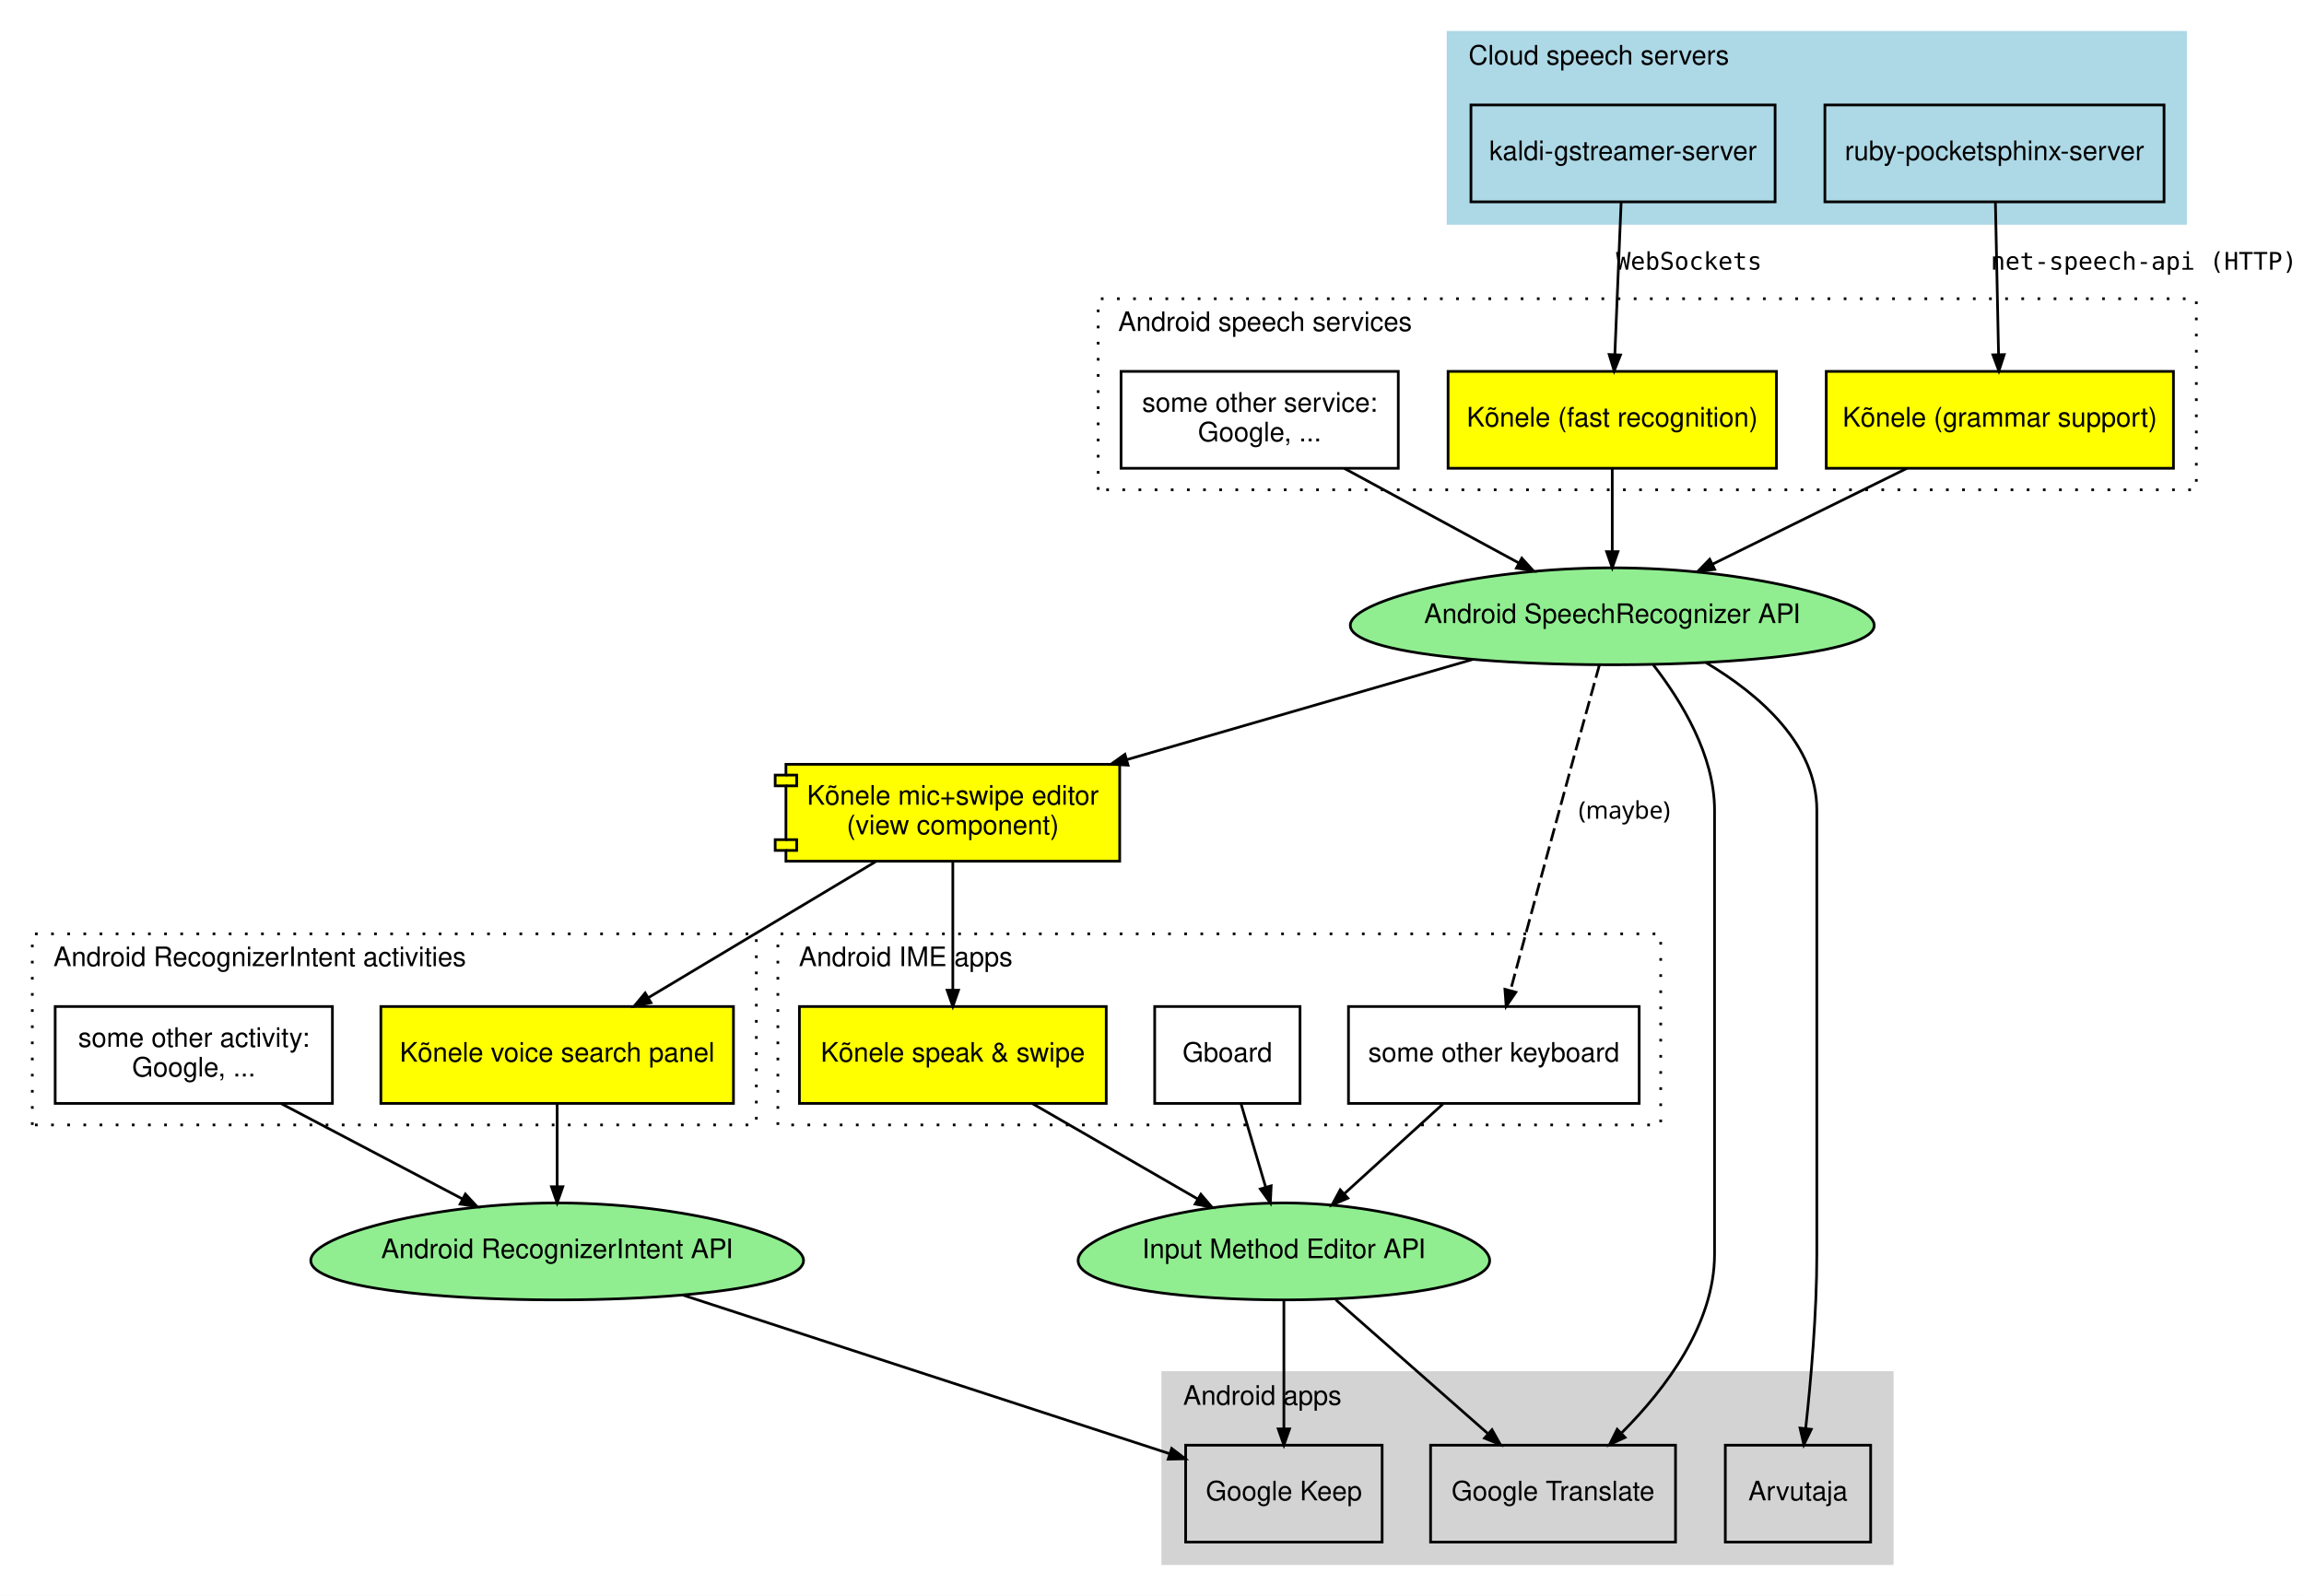
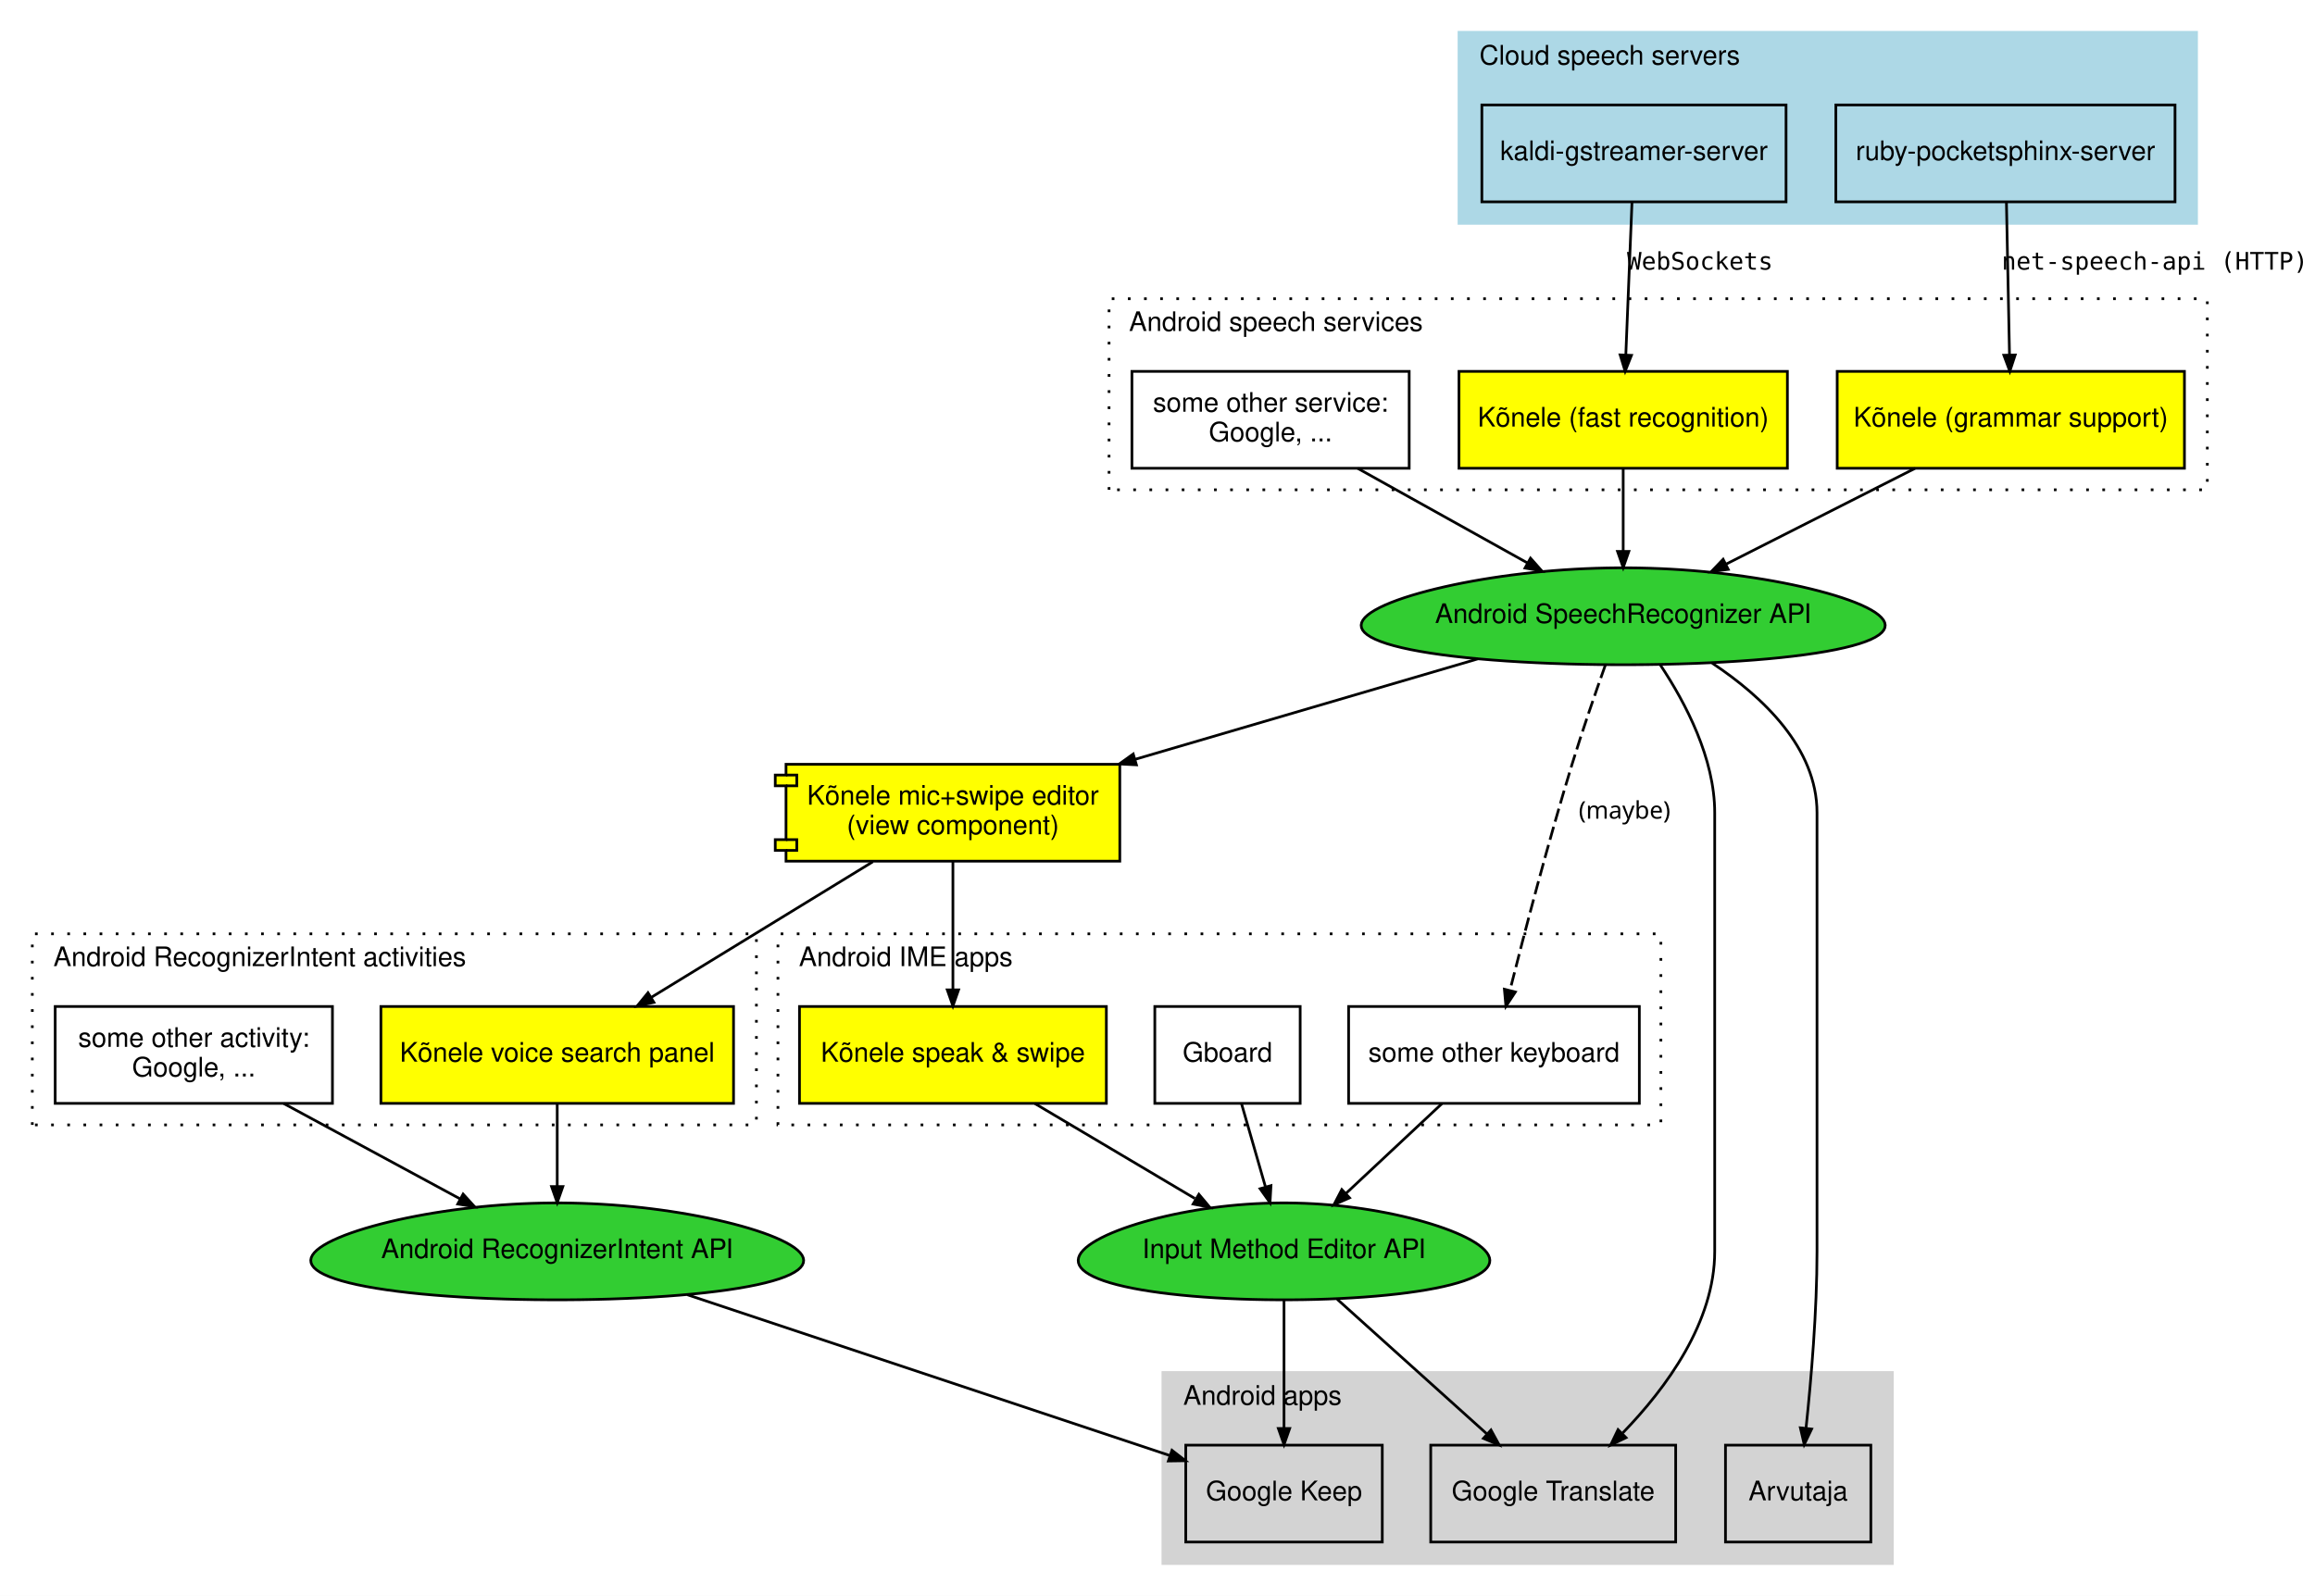
- <svg xmlns="http://www.w3.org/2000/svg" width="856pt" height="593pt" viewBox="0.00 0.00 856.00 593.00">
+ <svg xmlns="http://www.w3.org/2000/svg" width="860pt" height="593pt" viewBox="0.00 0.00 860.00 593.00">
  <g id="graph0" class="graph" transform="scale(1 1) rotate(0) translate(4 589)">
-     <polygon fill="white" stroke="none" points="-4,4 -4,-589 852,-589 852,4 -4,4" />
+     <polygon fill="#ffffff" stroke="transparent" points="-4,4 -4,-589 856,-589 856,4 -4,4" />
    <g id="clust1" class="cluster">
-       <polygon fill="lightblue" stroke="lightblue" points="534,-506 534,-577 808,-577 808,-506 534,-506" />
-       <text text-anchor="middle" x="590" y="-565" font-family="Helvetica,sans-Serif" font-size="10.00">Cloud speech servers</text>
+       <polygon fill="#add8e6" stroke="#add8e6" points="538,-506 538,-577 812,-577 812,-506 538,-506" />
+       <text text-anchor="middle" x="594" y="-565" font-family="Helvetica,sans-Serif" font-size="10.00" fill="#000000">Cloud speech servers</text>
    </g>
    <g id="clust2" class="cluster">
-       <polygon fill="none" stroke="black" stroke-dasharray="1,5" points="404,-407 404,-478 812,-478 812,-407 404,-407" />
-       <text text-anchor="middle" x="466" y="-466" font-family="Helvetica,sans-Serif" font-size="10.00">Android speech services</text>
+       <polygon fill="none" stroke="#000000" stroke-dasharray="1,5" points="408,-407 408,-478 816,-478 816,-407 408,-407" />
+       <text text-anchor="middle" x="470" y="-466" font-family="Helvetica,sans-Serif" font-size="10.00" fill="#000000">Android speech services</text>
    </g>
    <g id="clust3" class="cluster">
-       <polygon fill="none" stroke="black" stroke-dasharray="1,5" points="8,-171 8,-242 277,-242 277,-171 8,-171" />
-       <text text-anchor="middle" x="92.5" y="-230" font-family="Helvetica,sans-Serif" font-size="10.00">Android RecognizerIntent activities</text>
+       <polygon fill="none" stroke="#000000" stroke-dasharray="1,5" points="8,-171 8,-242 277,-242 277,-171 8,-171" />
+       <text text-anchor="middle" x="92.5" y="-230" font-family="Helvetica,sans-Serif" font-size="10.00" fill="#000000">Android RecognizerIntent activities</text>
    </g>
    <g id="clust4" class="cluster">
-       <polygon fill="none" stroke="black" stroke-dasharray="1,5" points="285,-171 285,-242 613,-242 613,-171 285,-171" />
-       <text text-anchor="middle" x="332.5" y="-230" font-family="Helvetica,sans-Serif" font-size="10.00">Android IME apps</text>
+       <polygon fill="none" stroke="#000000" stroke-dasharray="1,5" points="285,-171 285,-242 613,-242 613,-171 285,-171" />
+       <text text-anchor="middle" x="332.5" y="-230" font-family="Helvetica,sans-Serif" font-size="10.00" fill="#000000">Android IME apps</text>
    </g>
    <g id="clust5" class="cluster">
-       <polygon fill="lightgrey" stroke="lightgrey" points="428,-8 428,-79 699,-79 699,-8 428,-8" />
-       <text text-anchor="middle" x="465" y="-67" font-family="Helvetica,sans-Serif" font-size="10.00">Android apps</text>
+       <polygon fill="#d3d3d3" stroke="#d3d3d3" points="428,-8 428,-79 699,-79 699,-8 428,-8" />
+       <text text-anchor="middle" x="465" y="-67" font-family="Helvetica,sans-Serif" font-size="10.00" fill="#000000">Android apps</text>
    </g>
    <g id="node1" class="node">
-       <polygon fill="yellow" stroke="black" points="412,-305 288,-305 288,-301 284,-301 284,-297 288,-297 288,-277 284,-277 284,-273 288,-273 288,-269 412,-269 412,-305" />
-       <polyline fill="none" stroke="black" points="288,-301 292,-301 292,-297 288,-297 " />
-       <polyline fill="none" stroke="black" points="288,-277 292,-277 292,-273 288,-273 " />
-       <text text-anchor="middle" x="350" y="-290" font-family="Helvetica,sans-Serif" font-size="10.00">Kõnele mic+swipe editor</text>
-       <text text-anchor="middle" x="350" y="-279" font-family="Helvetica,sans-Serif" font-size="10.00">(view component)</text>
+       <polygon fill="#ffff00" stroke="#000000" points="412,-305 288,-305 288,-301 284,-301 284,-297 288,-297 288,-277 284,-277 284,-273 288,-273 288,-269 412,-269 412,-305" />
+       <polyline fill="none" stroke="#000000" points="288,-301 292,-301 292,-297 288,-297 " />
+       <polyline fill="none" stroke="#000000" points="288,-277 292,-277 292,-273 288,-273 " />
+       <text text-anchor="middle" x="350" y="-290" font-family="Helvetica,sans-Serif" font-size="10.00" fill="#000000">Kõnele mic+swipe editor</text>
+       <text text-anchor="middle" x="350" y="-279" font-family="Helvetica,sans-Serif" font-size="10.00" fill="#000000">(view component)</text>
    </g>
    <g id="node11" class="node">
-       <polygon fill="yellow" stroke="black" points="268.5,-215 137.5,-215 137.5,-179 268.5,-179 268.5,-215" />
-       <text text-anchor="middle" x="203" y="-194.5" font-family="Helvetica,sans-Serif" font-size="10.00">Kõnele voice search panel</text>
+       <polygon fill="#ffff00" stroke="#000000" points="268.5,-215 137.5,-215 137.5,-179 268.5,-179 268.5,-215" />
+       <text text-anchor="middle" x="203" y="-194.5" font-family="Helvetica,sans-Serif" font-size="10.00" fill="#000000">Kõnele voice search panel</text>
    </g>
    <g id="edge10" class="edge">
-       <path fill="none" stroke="black" d="M321.308,-268.824C297.126,-254.348 262.481,-233.607 236.927,-218.31" />
-       <polygon fill="black" stroke="black" points="237.846,-216.413 231.62,-215.133 235.689,-220.017 237.846,-216.413" />
+       <path fill="none" stroke="#000000" d="M320.252,-268.787C296.442,-254.209 263.001,-233.735 237.922,-218.381" />
+       <polygon fill="#000000" stroke="#000000" points="238.917,-216.528 232.703,-215.186 236.724,-220.11 238.917,-216.528" />
    </g>
    <g id="node12" class="node">
-       <polygon fill="yellow" stroke="black" points="407,-215 293,-215 293,-179 407,-179 407,-215" />
-       <text text-anchor="middle" x="350" y="-194.5" font-family="Helvetica,sans-Serif" font-size="10.00">Kõnele speak &amp; swipe</text>
+       <polygon fill="#ffff00" stroke="#000000" points="407,-215 293,-215 293,-179 407,-179 407,-215" />
+       <text text-anchor="middle" x="350" y="-194.5" font-family="Helvetica,sans-Serif" font-size="10.00" fill="#000000">Kõnele speak &amp; swipe</text>
    </g>
    <g id="edge9" class="edge">
-       <path fill="none" stroke="black" d="M350,-268.614C350,-255.027 350,-236.017 350,-221.144" />
-       <polygon fill="black" stroke="black" points="352.1,-221.05 350,-215.05 347.9,-221.05 352.1,-221.05" />
+       <path fill="none" stroke="#000000" d="M350,-268.787C350,-255.124 350,-236.282 350,-221.329" />
+       <polygon fill="#000000" stroke="#000000" points="352.1,-221.186 350,-215.186 347.9,-221.186 352.1,-221.186" />
    </g>
    <g id="node2" class="node">
-       <polygon fill="none" stroke="black" points="655.5,-550 542.5,-550 542.5,-514 655.5,-514 655.5,-550" />
-       <text text-anchor="middle" x="599" y="-529.5" font-family="Helvetica,sans-Serif" font-size="10.00">kaldi-gstreamer-server</text>
+       <polygon fill="none" stroke="#000000" points="659.5,-550 546.5,-550 546.5,-514 659.5,-514 659.5,-550" />
+       <text text-anchor="middle" x="603" y="-529.5" font-family="Helvetica,sans-Serif" font-size="10.00" fill="#000000">kaldi-gstreamer-server</text>
    </g>
    <g id="node5" class="node">
-       <polygon fill="yellow" stroke="black" points="656,-451 534,-451 534,-415 656,-415 656,-451" />
-       <text text-anchor="middle" x="595" y="-430.5" font-family="Helvetica,sans-Serif" font-size="10.00">Kõnele (fast recognition)</text>
+       <polygon fill="#ffff00" stroke="#000000" points="660,-451 538,-451 538,-415 660,-415 660,-451" />
+       <text text-anchor="middle" x="599" y="-430.5" font-family="Helvetica,sans-Serif" font-size="10.00" fill="#000000">Kõnele (fast recognition)</text>
    </g>
    <g id="edge1" class="edge">
-       <path fill="none" stroke="black" d="M598.285,-513.658C597.636,-497.934 596.675,-474.631 595.96,-457.287" />
-       <polygon fill="black" stroke="black" points="598.054,-457.1 595.709,-451.192 593.858,-457.273 598.054,-457.1" />
-       <text text-anchor="middle" x="623.5" y="-488.8" font-family="monospace" font-size="9.00">WebSockets</text>
+       <path fill="none" stroke="#000000" d="M602.266,-513.842C601.624,-497.933 600.684,-474.686 599.978,-457.2" />
+       <polygon fill="#000000" stroke="#000000" points="602.07,-456.953 599.729,-451.043 597.873,-457.123 602.07,-456.953" />
+       <text text-anchor="middle" x="627.5" y="-488.8" font-family="monospace" font-size="9.00" fill="#000000">WebSockets</text>
    </g>
    <g id="node3" class="node">
-       <polygon fill="none" stroke="black" points="800,-550 674,-550 674,-514 800,-514 800,-550" />
-       <text text-anchor="middle" x="737" y="-529.5" font-family="Helvetica,sans-Serif" font-size="10.00">ruby-pocketsphinx-server</text>
+       <polygon fill="none" stroke="#000000" points="804,-550 678,-550 678,-514 804,-514 804,-550" />
+       <text text-anchor="middle" x="741" y="-529.5" font-family="Helvetica,sans-Serif" font-size="10.00" fill="#000000">ruby-pocketsphinx-server</text>
    </g>
    <g id="node6" class="node">
-       <polygon fill="yellow" stroke="black" points="803.5,-451 674.5,-451 674.5,-415 803.5,-415 803.5,-451" />
-       <text text-anchor="middle" x="739" y="-430.5" font-family="Helvetica,sans-Serif" font-size="10.00">Kõnele (grammar support)</text>
+       <polygon fill="#ffff00" stroke="#000000" points="807.5,-451 678.5,-451 678.5,-415 807.5,-415 807.5,-451" />
+       <text text-anchor="middle" x="743" y="-430.5" font-family="Helvetica,sans-Serif" font-size="10.00" fill="#000000">Kõnele (grammar support)</text>
    </g>
    <g id="edge2" class="edge">
-       <path fill="none" stroke="black" d="M737.358,-513.658C737.682,-497.934 738.162,-474.631 738.52,-457.287" />
-       <polygon fill="black" stroke="black" points="740.621,-457.234 738.646,-451.192 736.422,-457.147 740.621,-457.234" />
-       <text text-anchor="middle" x="792.5" y="-488.8" font-family="monospace" font-size="9.00">net-speech-api (HTTP)</text>
+       <path fill="none" stroke="#000000" d="M741.367,-513.842C741.688,-497.933 742.158,-474.686 742.511,-457.2" />
+       <polygon fill="#000000" stroke="#000000" points="744.614,-457.084 742.635,-451.043 740.415,-456.999 744.614,-457.084" />
+       <text text-anchor="middle" x="796.5" y="-488.8" font-family="monospace" font-size="9.00" fill="#000000">net-speech-api (HTTP)</text>
    </g>
    <g id="node4" class="node">
-       <polygon fill="none" stroke="black" points="515.5,-451 412.5,-451 412.5,-415 515.5,-415 515.5,-451" />
-       <text text-anchor="middle" x="464" y="-436" font-family="Helvetica,sans-Serif" font-size="10.00">some other service:</text>
-       <text text-anchor="middle" x="464" y="-425" font-family="Helvetica,sans-Serif" font-size="10.00">Google, ...</text>
+       <polygon fill="none" stroke="#000000" points="519.5,-451 416.5,-451 416.5,-415 519.5,-415 519.5,-451" />
+       <text text-anchor="middle" x="468" y="-436" font-family="Helvetica,sans-Serif" font-size="10.00" fill="#000000">some other service:</text>
+       <text text-anchor="middle" x="468" y="-425" font-family="Helvetica,sans-Serif" font-size="10.00" fill="#000000">Google, ...</text>
    </g>
    <g id="node7" class="node">
-       <polygon fill="lightgreen" stroke="black" points="604.007,-342.049 609.971,-342.148 615.872,-342.295 621.688,-342.491 627.395,-342.735 632.97,-343.027 638.39,-343.364 643.635,-343.748 648.685,-344.176 653.52,-344.647 658.125,-345.161 662.482,-345.715 666.577,-346.308 670.397,-346.939 673.93,-347.605 677.168,-348.306 680.102,-349.039 682.726,-349.801 685.035,-350.592 687.026,-351.408 688.698,-352.248 690.051,-353.109 691.088,-353.989 691.81,-354.886 692.224,-355.797 692.336,-356.719 692.152,-357.65 691.681,-358.587 690.933,-359.529 689.917,-360.471 688.646,-361.413 687.13,-362.35 685.383,-363.281 683.416,-364.203 681.243,-365.114 678.877,-366.011 676.332,-366.891 673.62,-367.752 670.754,-368.592 667.747,-369.408 664.612,-370.199 661.361,-370.961 658.005,-371.694 654.555,-372.395 651.021,-373.061 647.413,-373.692 643.74,-374.285 640.011,-374.839 636.233,-375.353 632.412,-375.824 628.556,-376.252 624.67,-376.636 620.759,-376.973 616.828,-377.265 612.88,-377.509 608.919,-377.705 604.949,-377.852 600.972,-377.951 596.991,-378 593.009,-378 589.028,-377.951 585.051,-377.852 581.081,-377.705 577.12,-377.509 573.172,-377.265 569.241,-376.973 565.33,-376.636 561.444,-376.252 557.588,-375.824 553.767,-375.353 549.989,-374.839 546.26,-374.285 542.587,-373.692 538.979,-373.061 535.445,-372.395 531.995,-371.694 528.639,-370.961 525.388,-370.199 522.253,-369.408 519.246,-368.592 516.38,-367.752 513.668,-366.891 511.123,-366.011 508.757,-365.114 506.584,-364.203 504.617,-363.281 502.87,-362.35 501.354,-361.413 500.083,-360.471 499.067,-359.529 498.319,-358.587 497.848,-357.65 497.664,-356.719 497.776,-355.797 498.19,-354.886 498.912,-353.989 499.949,-353.109 501.302,-352.248 502.974,-351.408 504.965,-350.592 507.274,-349.801 509.898,-349.039 512.832,-348.306 516.07,-347.605 519.603,-346.939 523.423,-346.308 527.518,-345.715 531.875,-345.161 536.48,-344.647 541.315,-344.176 546.365,-343.748 551.61,-343.364 557.03,-343.027 562.605,-342.735 568.312,-342.491 574.128,-342.295 580.029,-342.148 585.993,-342.049 591.993,-342 598.007,-342 604.007,-342.049" />
-       <text text-anchor="middle" x="595" y="-357.5" font-family="Helvetica,sans-Serif" font-size="10.00">Android SpeechRecognizer API</text>
+       <polygon fill="#32cd32" stroke="#000000" points="608.007,-342.049 613.971,-342.148 619.872,-342.295 625.688,-342.491 631.395,-342.735 636.97,-343.027 642.39,-343.365 647.635,-343.748 652.684,-344.176 657.52,-344.647 662.125,-345.161 666.482,-345.715 670.577,-346.308 674.397,-346.939 677.93,-347.605 681.168,-348.306 684.102,-349.038 686.726,-349.801 689.035,-350.592 691.026,-351.408 692.698,-352.248 694.051,-353.109 695.087,-353.989 695.81,-354.886 696.224,-355.796 696.336,-356.719 696.152,-357.65 695.681,-358.587 694.933,-359.529 693.917,-360.471 692.646,-361.413 691.13,-362.35 689.383,-363.281 687.416,-364.204 685.243,-365.114 682.877,-366.011 680.332,-366.891 677.62,-367.752 674.754,-368.592 671.747,-369.408 668.612,-370.199 665.361,-370.962 662.005,-371.694 658.555,-372.395 655.021,-373.061 651.413,-373.692 647.74,-374.285 644.011,-374.839 640.233,-375.353 636.412,-375.824 632.556,-376.252 628.67,-376.635 624.759,-376.973 620.828,-377.265 616.88,-377.509 612.919,-377.705 608.949,-377.852 604.972,-377.951 600.991,-378 597.009,-378 593.028,-377.951 589.051,-377.852 585.081,-377.705 581.12,-377.509 577.172,-377.265 573.241,-376.973 569.33,-376.635 565.444,-376.252 561.588,-375.824 557.767,-375.353 553.989,-374.839 550.26,-374.285 546.587,-373.692 542.979,-373.061 539.445,-372.395 535.995,-371.694 532.639,-370.962 529.388,-370.199 526.253,-369.408 523.246,-368.592 520.38,-367.752 517.668,-366.891 515.123,-366.011 512.757,-365.114 510.584,-364.204 508.617,-363.281 506.87,-362.35 505.354,-361.413 504.083,-360.471 503.067,-359.529 502.319,-358.587 501.848,-357.65 501.664,-356.719 501.776,-355.796 502.19,-354.886 502.913,-353.989 503.949,-353.109 505.302,-352.248 506.974,-351.408 508.965,-350.592 511.274,-349.801 513.898,-349.038 516.832,-348.306 520.07,-347.605 523.603,-346.939 527.423,-346.308 531.518,-345.715 535.875,-345.161 540.48,-344.647 545.316,-344.176 550.365,-343.748 555.61,-343.365 561.03,-343.027 566.605,-342.735 572.312,-342.491 578.128,-342.295 584.029,-342.148 589.993,-342.049 595.994,-342 602.006,-342 608.007,-342.049" />
+       <text text-anchor="middle" x="599" y="-357.5" font-family="Helvetica,sans-Serif" font-size="10.00" fill="#000000">Android SpeechRecognizer API</text>
    </g>
    <g id="edge5" class="edge">
-       <path fill="none" stroke="black" d="M495.378,-414.994C514.972,-404.374 540.219,-390.69 560.394,-379.756" />
-       <polygon fill="black" stroke="black" points="561.399,-381.6 565.674,-376.894 559.398,-377.907 561.399,-381.6" />
+       <path fill="none" stroke="#000000" d="M500.382,-414.955C519.497,-404.303 543.718,-390.806 563.372,-379.854" />
+       <polygon fill="#000000" stroke="#000000" points="564.568,-381.592 568.787,-376.837 562.523,-377.923 564.568,-381.592" />
    </g>
    <g id="edge3" class="edge">
-       <path fill="none" stroke="black" d="M595,-414.813C595,-405.569 595,-394.043 595,-384.032" />
-       <polygon fill="black" stroke="black" points="597.1,-384.029 595,-378.029 592.9,-384.029 597.1,-384.029" />
+       <path fill="none" stroke="#000000" d="M599,-414.955C599,-405.654 599,-394.184 599,-384.133" />
+       <polygon fill="#000000" stroke="#000000" points="601.1,-384.09 599,-378.09 596.9,-384.09 601.1,-384.09" />
    </g>
    <g id="edge4" class="edge">
-       <path fill="none" stroke="black" d="M704.508,-414.994C682.724,-404.253 654.584,-390.378 632.285,-379.384" />
-       <polygon fill="black" stroke="black" points="633.059,-377.424 626.749,-376.654 631.202,-381.191 633.059,-377.424" />
+       <path fill="none" stroke="#000000" d="M707.404,-414.955C686.06,-404.135 658.923,-390.377 637.14,-379.335" />
+       <polygon fill="#000000" stroke="#000000" points="638.025,-377.429 631.724,-376.589 636.126,-381.175 638.025,-377.429" />
    </g>
    <g id="edge8" class="edge">
-       <path fill="none" stroke="black" d="M543.042,-343.943C505.555,-333.079 454.7,-318.342 414.597,-306.72" />
-       <polygon fill="black" stroke="black" points="415.109,-304.682 408.762,-305.029 413.94,-308.716 415.109,-304.682" />
+       <path fill="none" stroke="#000000" d="M544.971,-344.16C507.617,-333.209 457.643,-318.558 417.642,-306.831" />
+       <polygon fill="#000000" stroke="#000000" points="418.164,-304.796 411.815,-305.123 416.982,-308.826 418.164,-304.796" />
    </g>
    <g id="node14" class="node">
-       <polygon fill="none" stroke="black" points="605,-215 497,-215 497,-179 605,-179 605,-215" />
-       <text text-anchor="middle" x="551" y="-194.5" font-family="Helvetica,sans-Serif" font-size="10.00">some other keyboard</text>
+       <polygon fill="none" stroke="#000000" points="605,-215 497,-215 497,-179 605,-179 605,-215" />
+       <text text-anchor="middle" x="551" y="-194.5" font-family="Helvetica,sans-Serif" font-size="10.00" fill="#000000">some other keyboard</text>
    </g>
    <g id="edge12" class="edge">
-       <path fill="none" stroke="black" stroke-dasharray="5,2" d="M590.244,-341.983C587.28,-331.356 583.399,-317.386 580,-305 572.073,-276.113 563.066,-242.802 557.222,-221.123" />
-       <polygon fill="black" stroke="black" points="559.177,-220.305 555.588,-215.058 555.121,-221.398 559.177,-220.305" />
-       <text text-anchor="middle" x="599.5" y="-284.8" font-family="Verdana" font-size="9.00">(maybe)</text>
+       <path fill="none" stroke="#000000" stroke-dasharray="5,2" d="M592.343,-341.772C588.54,-331.113 583.79,-317.363 580,-305 571.21,-276.327 562.468,-242.933 556.918,-220.956" />
+       <polygon fill="#000000" stroke="#000000" points="558.939,-220.38 555.439,-215.073 554.865,-221.404 558.939,-220.38" />
+       <text text-anchor="middle" x="599.5" y="-284.8" font-family="Verdana" font-size="9.00" fill="#000000">(maybe)</text>
    </g>
    <g id="node16" class="node">
-       <polygon fill="none" stroke="black" points="618.5,-52 527.5,-52 527.5,-16 618.5,-16 618.5,-52" />
-       <text text-anchor="middle" x="573" y="-31.5" font-family="Helvetica,sans-Serif" font-size="10.00">Google Translate</text>
+       <polygon fill="none" stroke="#000000" points="618.5,-52 527.5,-52 527.5,-16 618.5,-16 618.5,-52" />
+       <text text-anchor="middle" x="573" y="-31.5" font-family="Helvetica,sans-Serif" font-size="10.00" fill="#000000">Google Translate</text>
    </g>
    <g id="edge14" class="edge">
-       <path fill="none" stroke="black" d="M610.237,-341.964C620.809,-328.358 633,-308.272 633,-288 633,-288 633,-288 633,-123 633,-96.971 614.859,-72.96 598.527,-56.617" />
-       <polygon fill="black" stroke="black" points="599.755,-54.884 593.985,-52.216 596.832,-57.9 599.755,-54.884" />
+       <path fill="none" stroke="#000000" d="M612.829,-341.868C622.242,-327.714 633,-307.132 633,-287 633,-287 633,-287 633,-124 633,-97.737 615.094,-73.31 598.845,-56.55" />
+       <polygon fill="#000000" stroke="#000000" points="600.051,-54.786 594.323,-52.031 597.083,-57.757 600.051,-54.786" />
    </g>
    <g id="node17" class="node">
-       <polygon fill="none" stroke="black" points="691,-52 637,-52 637,-16 691,-16 691,-52" />
-       <text text-anchor="middle" x="664" y="-31.5" font-family="Helvetica,sans-Serif" font-size="10.00">Arvutaja</text>
+       <polygon fill="none" stroke="#000000" points="691,-52 637,-52 637,-16 691,-16 691,-52" />
+       <text text-anchor="middle" x="664" y="-31.5" font-family="Helvetica,sans-Serif" font-size="10.00" fill="#000000">Arvutaja</text>
    </g>
    <g id="edge11" class="edge">
-       <path fill="none" stroke="black" d="M629.886,-342.746C649.865,-330.788 671,-312.376 671,-288 671,-288 671,-288 671,-123 671,-101.024 668.804,-76.058 666.872,-58.346" />
-       <polygon fill="black" stroke="black" points="668.934,-57.895 666.176,-52.167 664.761,-58.365 668.934,-57.895" />
+       <path fill="none" stroke="#000000" d="M632.05,-342.597C650.977,-330.018 671,-311.031 671,-287 671,-287 671,-287 671,-124 671,-101.807 668.858,-76.627 666.944,-58.557" />
+       <polygon fill="#000000" stroke="#000000" points="668.993,-57.975 666.253,-52.239 664.818,-58.432 668.993,-57.975" />
    </g>
    <g id="node8" class="node">
-       <polygon fill="lightgreen" stroke="black" points="211.472,-106.049 217.081,-106.148 222.632,-106.295 228.102,-106.491 233.47,-106.735 238.713,-107.027 243.811,-107.364 248.745,-107.748 253.494,-108.176 258.043,-108.647 262.373,-109.161 266.471,-109.715 270.323,-110.308 273.916,-110.939 277.24,-111.605 280.285,-112.306 283.045,-113.039 285.513,-113.801 287.684,-114.592 289.557,-115.408 291.13,-116.248 292.403,-117.109 293.377,-117.989 294.057,-118.886 294.447,-119.797 294.552,-120.719 294.379,-121.65 293.936,-122.587 293.232,-123.529 292.277,-124.471 291.081,-125.413 289.655,-126.35 288.012,-127.281 286.162,-128.203 284.118,-129.114 281.893,-130.011 279.498,-130.891 276.947,-131.752 274.252,-132.592 271.424,-133.408 268.476,-134.199 265.418,-134.961 262.261,-135.694 259.016,-136.395 255.692,-137.061 252.298,-137.692 248.844,-138.285 245.336,-138.839 241.782,-139.353 238.189,-139.824 234.562,-140.252 230.907,-140.636 227.229,-140.973 223.531,-141.265 219.817,-141.509 216.092,-141.705 212.358,-141.852 208.617,-141.951 204.873,-142 201.127,-142 197.383,-141.951 193.642,-141.852 189.908,-141.705 186.183,-141.509 182.469,-141.265 178.771,-140.973 175.093,-140.636 171.438,-140.252 167.811,-139.824 164.218,-139.353 160.664,-138.839 157.156,-138.285 153.702,-137.692 150.308,-137.061 146.984,-136.395 143.739,-135.694 140.582,-134.961 137.524,-134.199 134.576,-133.408 131.748,-132.592 129.053,-131.752 126.502,-130.891 124.107,-130.011 121.882,-129.114 119.838,-128.203 117.988,-127.281 116.345,-126.35 114.919,-125.413 113.723,-124.471 112.768,-123.529 112.064,-122.587 111.621,-121.65 111.448,-120.719 111.553,-119.797 111.943,-118.886 112.623,-117.989 113.597,-117.109 114.87,-116.248 116.443,-115.408 118.316,-114.592 120.487,-113.801 122.955,-113.039 125.715,-112.306 128.76,-111.605 132.084,-110.939 135.677,-110.308 139.529,-109.715 143.627,-109.161 147.957,-108.647 152.506,-108.176 157.255,-107.748 162.189,-107.364 167.287,-107.027 172.53,-106.735 177.898,-106.491 183.368,-106.295 188.919,-106.148 194.528,-106.049 200.172,-106 205.828,-106 211.472,-106.049" />
-       <text text-anchor="middle" x="203" y="-121.5" font-family="Helvetica,sans-Serif" font-size="10.00">Android RecognizerIntent API</text>
+       <polygon fill="#32cd32" stroke="#000000" points="211.472,-106.049 217.081,-106.148 222.632,-106.295 228.102,-106.491 233.47,-106.735 238.713,-107.027 243.811,-107.365 248.745,-107.748 253.494,-108.176 258.043,-108.647 262.373,-109.161 266.471,-109.715 270.323,-110.308 273.916,-110.939 277.24,-111.605 280.285,-112.306 283.045,-113.038 285.513,-113.801 287.684,-114.592 289.557,-115.408 291.13,-116.248 292.403,-117.109 293.377,-117.989 294.057,-118.886 294.447,-119.796 294.552,-120.719 294.378,-121.65 293.936,-122.587 293.232,-123.529 292.277,-124.471 291.081,-125.413 289.655,-126.35 288.012,-127.281 286.162,-128.203 284.118,-129.114 281.893,-130.011 279.498,-130.891 276.947,-131.752 274.252,-132.592 271.424,-133.408 268.476,-134.199 265.418,-134.962 262.261,-135.694 259.016,-136.395 255.692,-137.061 252.298,-137.692 248.844,-138.285 245.336,-138.839 241.782,-139.353 238.189,-139.824 234.562,-140.252 230.907,-140.636 227.228,-140.973 223.531,-141.265 219.817,-141.509 216.092,-141.705 212.358,-141.852 208.617,-141.951 204.873,-142 201.127,-142 197.383,-141.951 193.642,-141.852 189.908,-141.705 186.183,-141.509 182.469,-141.265 178.772,-140.973 175.093,-140.636 171.438,-140.252 167.811,-139.824 164.218,-139.353 160.664,-138.839 157.156,-138.285 153.702,-137.692 150.308,-137.061 146.984,-136.395 143.739,-135.694 140.583,-134.962 137.524,-134.199 134.576,-133.408 131.748,-132.592 129.053,-131.752 126.501,-130.891 124.107,-130.011 121.882,-129.114 119.838,-128.203 117.988,-127.281 116.345,-126.35 114.919,-125.413 113.723,-124.471 112.768,-123.529 112.064,-122.587 111.621,-121.65 111.448,-120.719 111.553,-119.796 111.943,-118.886 112.623,-117.989 113.597,-117.109 114.87,-116.248 116.443,-115.408 118.316,-114.592 120.487,-113.801 122.955,-113.038 125.715,-112.306 128.76,-111.605 132.084,-110.939 135.677,-110.308 139.529,-109.715 143.627,-109.161 147.957,-108.647 152.506,-108.176 157.255,-107.748 162.189,-107.365 167.287,-107.027 172.53,-106.735 177.898,-106.491 183.368,-106.295 188.919,-106.148 194.528,-106.049 200.172,-106 205.828,-106 211.472,-106.049" />
+       <text text-anchor="middle" x="203" y="-121.5" font-family="Helvetica,sans-Serif" font-size="10.00" fill="#000000">Android RecognizerIntent API</text>
    </g>
    <g id="node15" class="node">
-       <polygon fill="none" stroke="black" points="509.5,-52 436.5,-52 436.5,-16 509.5,-16 509.5,-52" />
-       <text text-anchor="middle" x="473" y="-31.5" font-family="Helvetica,sans-Serif" font-size="10.00">Google Keep</text>
+       <polygon fill="none" stroke="#000000" points="509.5,-52 436.5,-52 436.5,-16 509.5,-16 509.5,-52" />
+       <text text-anchor="middle" x="473" y="-31.5" font-family="Helvetica,sans-Serif" font-size="10.00" fill="#000000">Google Keep</text>
    </g>
    <g id="edge13" class="edge">
-       <path fill="none" stroke="black" d="M249.722,-107.772C300.63,-91.18 381.362,-64.867 430.531,-48.842" />
-       <polygon fill="black" stroke="black" points="431.313,-50.796 436.367,-46.94 430.011,-46.803 431.313,-50.796" />
+       <path fill="none" stroke="#000000" d="M251.271,-107.91C302.286,-90.905 381.956,-64.348 430.621,-48.126" />
+       <polygon fill="#000000" stroke="#000000" points="431.37,-50.09 436.398,-46.201 430.042,-46.106 431.37,-50.09" />
    </g>
    <g id="node9" class="node">
-       <polygon fill="lightgreen" stroke="black" points="480.075,-106.049 484.76,-106.148 489.396,-106.295 493.965,-106.491 498.448,-106.735 502.826,-107.027 507.084,-107.364 511.204,-107.748 515.171,-108.176 518.97,-108.647 522.587,-109.161 526.009,-109.715 529.226,-110.308 532.227,-110.939 535.003,-111.605 537.546,-112.306 539.851,-113.039 541.912,-113.801 543.726,-114.592 545.29,-115.408 546.603,-116.248 547.666,-117.109 548.48,-117.989 549.048,-118.886 549.373,-119.797 549.461,-120.719 549.316,-121.65 548.947,-122.587 548.359,-123.529 547.561,-124.471 546.562,-125.413 545.372,-126.35 543.999,-127.281 542.454,-128.203 540.747,-129.114 538.889,-130.011 536.889,-130.891 534.759,-131.752 532.507,-132.592 530.146,-133.408 527.683,-134.199 525.129,-134.961 522.493,-135.694 519.782,-136.395 517.006,-137.061 514.172,-137.692 511.287,-138.285 508.358,-138.839 505.39,-139.353 502.389,-139.824 499.36,-140.252 496.307,-140.636 493.235,-140.973 490.147,-141.265 487.045,-141.509 483.934,-141.705 480.815,-141.852 477.691,-141.951 474.564,-142 471.436,-142 468.309,-141.951 465.185,-141.852 462.066,-141.705 458.955,-141.509 455.853,-141.265 452.765,-140.973 449.693,-140.636 446.64,-140.252 443.611,-139.824 440.61,-139.353 437.642,-138.839 434.713,-138.285 431.828,-137.692 428.994,-137.061 426.218,-136.395 423.507,-135.694 420.871,-134.961 418.317,-134.199 415.854,-133.408 413.493,-132.592 411.241,-131.752 409.111,-130.891 407.111,-130.011 405.253,-129.114 403.546,-128.203 402.001,-127.281 400.628,-126.35 399.438,-125.413 398.439,-124.471 397.641,-123.529 397.053,-122.587 396.684,-121.65 396.539,-120.719 396.627,-119.797 396.952,-118.886 397.52,-117.989 398.334,-117.109 399.397,-116.248 400.71,-115.408 402.274,-114.592 404.088,-113.801 406.149,-113.039 408.454,-112.306 410.997,-111.605 413.773,-110.939 416.774,-110.308 419.991,-109.715 423.413,-109.161 427.03,-108.647 430.829,-108.176 434.796,-107.748 438.916,-107.364 443.174,-107.027 447.552,-106.735 452.035,-106.491 456.604,-106.295 461.24,-106.148 465.925,-106.049 470.638,-106 475.362,-106 480.075,-106.049" />
-       <text text-anchor="middle" x="473" y="-121.5" font-family="Helvetica,sans-Serif" font-size="10.00">Input Method Editor API</text>
+       <polygon fill="#32cd32" stroke="#000000" points="480.075,-106.049 484.76,-106.148 489.396,-106.295 493.965,-106.491 498.447,-106.735 502.827,-107.027 507.084,-107.365 511.204,-107.748 515.171,-108.176 518.97,-108.647 522.587,-109.161 526.009,-109.715 529.226,-110.308 532.227,-110.939 535.003,-111.605 537.546,-112.306 539.851,-113.038 541.912,-113.801 543.726,-114.592 545.29,-115.408 546.603,-116.248 547.666,-117.109 548.48,-117.989 549.048,-118.886 549.373,-119.796 549.461,-120.719 549.316,-121.65 548.947,-122.587 548.359,-123.529 547.561,-124.471 546.562,-125.413 545.372,-126.35 543.999,-127.281 542.454,-128.203 540.747,-129.114 538.889,-130.011 536.889,-130.891 534.759,-131.752 532.507,-132.592 530.146,-133.408 527.683,-134.199 525.129,-134.962 522.493,-135.694 519.782,-136.395 517.006,-137.061 514.172,-137.692 511.287,-138.285 508.358,-138.839 505.39,-139.353 502.389,-139.824 499.36,-140.252 496.307,-140.636 493.235,-140.973 490.147,-141.265 487.045,-141.509 483.934,-141.705 480.815,-141.852 477.691,-141.951 474.564,-142 471.436,-142 468.309,-141.951 465.185,-141.852 462.066,-141.705 458.955,-141.509 455.853,-141.265 452.765,-140.973 449.693,-140.636 446.64,-140.252 443.611,-139.824 440.61,-139.353 437.642,-138.839 434.713,-138.285 431.828,-137.692 428.993,-137.061 426.218,-136.395 423.507,-135.694 420.871,-134.962 418.317,-134.199 415.854,-133.408 413.493,-132.592 411.241,-131.752 409.111,-130.891 407.111,-130.011 405.253,-129.114 403.546,-128.203 402.001,-127.281 400.628,-126.35 399.438,-125.413 398.439,-124.471 397.641,-123.529 397.053,-122.587 396.684,-121.65 396.539,-120.719 396.627,-119.796 396.952,-118.886 397.52,-117.989 398.334,-117.109 399.397,-116.248 400.71,-115.408 402.274,-114.592 404.088,-113.801 406.149,-113.038 408.454,-112.306 410.997,-111.605 413.773,-110.939 416.774,-110.308 419.991,-109.715 423.413,-109.161 427.03,-108.647 430.829,-108.176 434.796,-107.748 438.916,-107.365 443.173,-107.027 447.553,-106.735 452.035,-106.491 456.604,-106.295 461.24,-106.148 465.925,-106.049 470.638,-106 475.362,-106 480.075,-106.049" />
+       <text text-anchor="middle" x="473" y="-121.5" font-family="Helvetica,sans-Serif" font-size="10.00" fill="#000000">Input Method Editor API</text>
    </g>
    <g id="edge18" class="edge">
-       <path fill="none" stroke="black" d="M473,-105.614C473,-92.027 473,-73.017 473,-58.144" />
-       <polygon fill="black" stroke="black" points="475.1,-58.05 473,-52.05 470.9,-58.05 475.1,-58.05" />
+       <path fill="none" stroke="#000000" d="M473,-105.787C473,-92.124 473,-73.282 473,-58.329" />
+       <polygon fill="#000000" stroke="#000000" points="475.1,-58.186 473,-52.186 470.9,-58.186 475.1,-58.186" />
    </g>
    <g id="edge19" class="edge">
-       <path fill="none" stroke="black" d="M492.281,-106.033C508.363,-91.88 531.368,-71.636 548.707,-56.378" />
-       <polygon fill="black" stroke="black" points="550.32,-57.756 553.437,-52.215 547.545,-54.603 550.32,-57.756" />
+       <path fill="none" stroke="#000000" d="M492.757,-106.219C508.678,-91.89 531.151,-71.664 548.266,-56.26" />
+       <polygon fill="#000000" stroke="#000000" points="549.887,-57.627 552.942,-52.052 547.077,-54.505 549.887,-57.627" />
    </g>
    <g id="node10" class="node">
-       <polygon fill="none" stroke="black" points="119.5,-215 16.5,-215 16.5,-179 119.5,-179 119.5,-215" />
-       <text text-anchor="middle" x="68" y="-200" font-family="Helvetica,sans-Serif" font-size="10.00">some other activity:</text>
-       <text text-anchor="middle" x="68" y="-189" font-family="Helvetica,sans-Serif" font-size="10.00">Google, ...</text>
+       <polygon fill="none" stroke="#000000" points="119.5,-215 16.5,-215 16.5,-179 119.5,-179 119.5,-215" />
+       <text text-anchor="middle" x="68" y="-200" font-family="Helvetica,sans-Serif" font-size="10.00" fill="#000000">some other activity:</text>
+       <text text-anchor="middle" x="68" y="-189" font-family="Helvetica,sans-Serif" font-size="10.00" fill="#000000">Google, ...</text>
    </g>
    <g id="edge7" class="edge">
-       <path fill="none" stroke="black" d="M100.336,-178.994C120.672,-168.298 146.916,-154.496 167.779,-143.524" />
-       <polygon fill="black" stroke="black" points="168.902,-145.306 173.235,-140.654 166.947,-141.588 168.902,-145.306" />
+       <path fill="none" stroke="#000000" d="M101.371,-178.955C121.297,-168.18 146.607,-154.494 166.984,-143.475" />
+       <polygon fill="#000000" stroke="#000000" points="168.043,-145.29 172.322,-140.589 166.045,-141.596 168.043,-145.29" />
    </g>
    <g id="edge6" class="edge">
-       <path fill="none" stroke="black" d="M203,-178.813C203,-169.569 203,-158.043 203,-148.032" />
-       <polygon fill="black" stroke="black" points="205.1,-148.029 203,-142.029 200.9,-148.029 205.1,-148.029" />
+       <path fill="none" stroke="#000000" d="M203,-178.955C203,-169.655 203,-158.184 203,-148.133" />
+       <polygon fill="#000000" stroke="#000000" points="205.1,-148.09 203,-142.09 200.9,-148.09 205.1,-148.09" />
    </g>
    <g id="edge16" class="edge">
-       <path fill="none" stroke="black" d="M379.462,-178.994C398.041,-168.269 422.033,-154.42 441.067,-143.433" />
-       <polygon fill="black" stroke="black" points="442.149,-145.233 446.295,-140.415 440.049,-141.596 442.149,-145.233" />
+       <path fill="none" stroke="#000000" d="M380.404,-178.955C398.456,-168.241 421.359,-154.649 439.87,-143.663" />
+       <polygon fill="#000000" stroke="#000000" points="441.375,-145.211 445.463,-140.343 439.232,-141.599 441.375,-145.211" />
    </g>
    <g id="node13" class="node">
-       <polygon fill="none" stroke="black" points="479,-215 425,-215 425,-179 479,-179 479,-215" />
-       <text text-anchor="middle" x="452" y="-194.5" font-family="Helvetica,sans-Serif" font-size="10.00">Gboard</text>
+       <polygon fill="none" stroke="#000000" points="479,-215 425,-215 425,-179 479,-179 479,-215" />
+       <text text-anchor="middle" x="452" y="-194.5" font-family="Helvetica,sans-Serif" font-size="10.00" fill="#000000">Gboard</text>
    </g>
    <g id="edge15" class="edge">
-       <path fill="none" stroke="black" d="M457.084,-178.813C459.818,-169.569 463.227,-158.043 466.188,-148.032" />
-       <polygon fill="black" stroke="black" points="468.275,-148.378 467.963,-142.029 464.248,-147.187 468.275,-148.378" />
+       <path fill="none" stroke="#000000" d="M457.191,-178.955C459.866,-169.655 463.166,-158.184 466.058,-148.133" />
+       <polygon fill="#000000" stroke="#000000" points="468.155,-148.437 467.796,-142.09 464.119,-147.276 468.155,-148.437" />
    </g>
    <g id="edge17" class="edge">
-       <path fill="none" stroke="black" d="M532.118,-178.813C521.053,-168.741 507.013,-155.96 495.391,-145.382" />
-       <polygon fill="black" stroke="black" points="496.755,-143.783 490.904,-141.297 493.927,-146.889 496.755,-143.783" />
+       <path fill="none" stroke="#000000" d="M531.719,-178.955C520.886,-168.817 507.299,-156.1 495.923,-145.454" />
+       <polygon fill="#000000" stroke="#000000" points="497.338,-143.901 491.522,-141.335 494.468,-146.968 497.338,-143.901" />
    </g>
  </g>
</svg>
